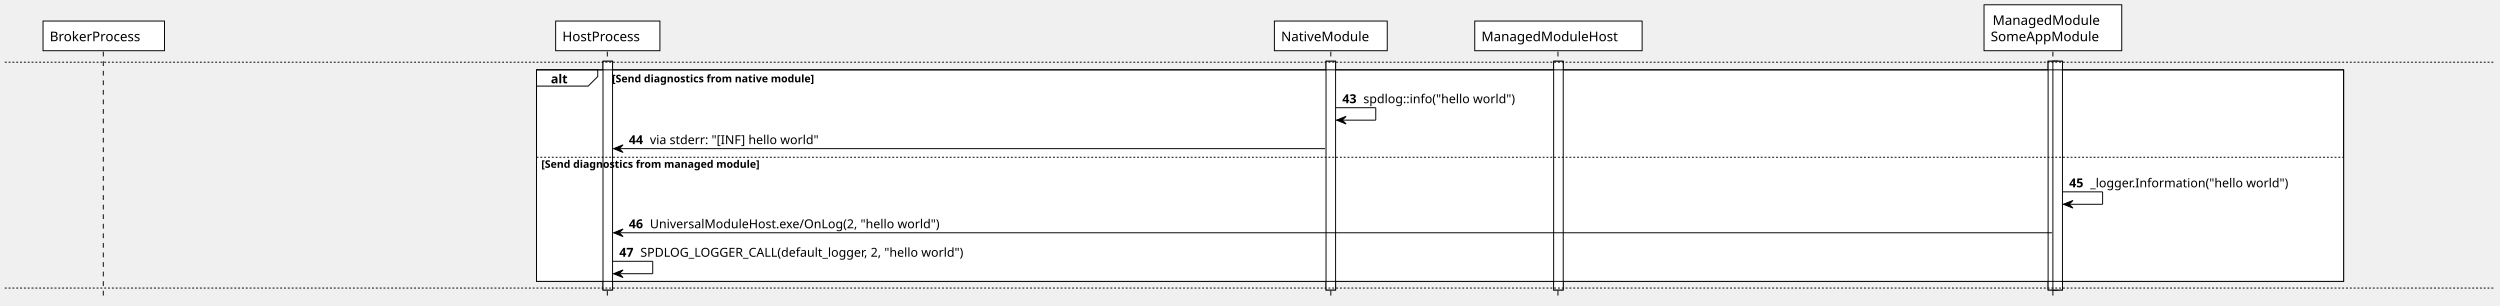
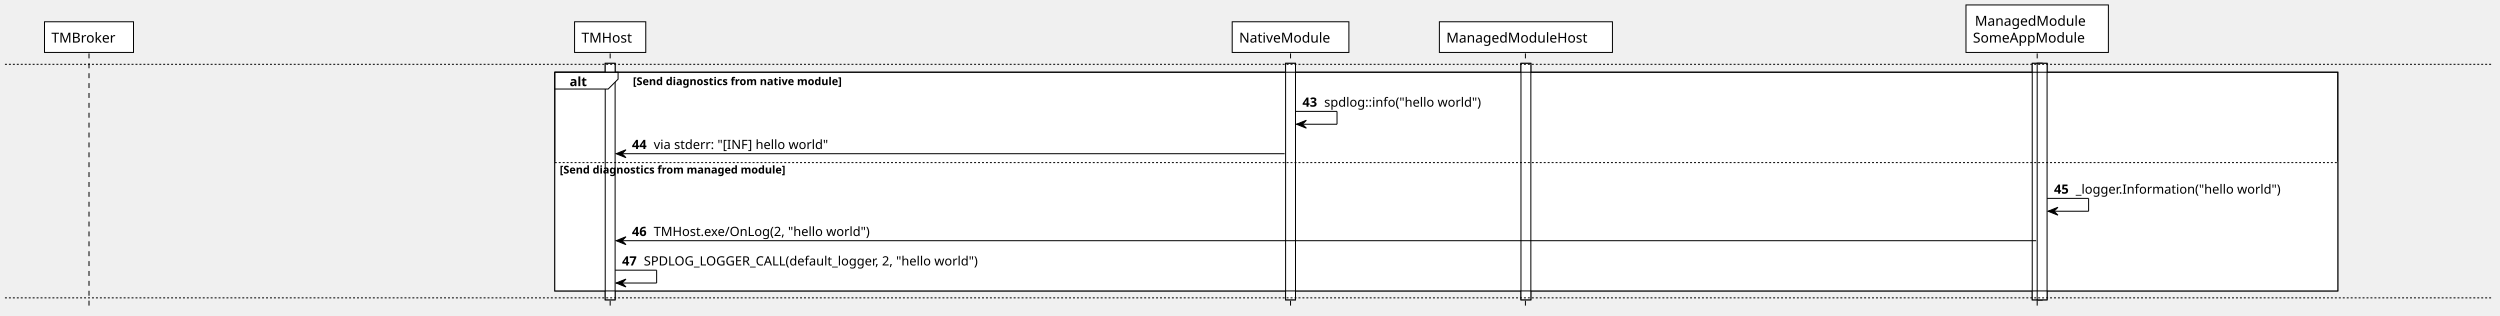
- <svg xmlns="http://www.w3.org/2000/svg" contentScriptType="application/ecmascript" contentStyleType="text/css" height="319px" preserveAspectRatio="none" style="width:2614px;height:319px;background:#FFFFFF;" version="1.1" viewBox="0 0 2614 319" width="2614px" zoomAndPan="magnify">
+ <svg xmlns="http://www.w3.org/2000/svg" contentScriptType="application/ecmascript" contentStyleType="text/css" height="319px" preserveAspectRatio="none" style="width:2528px;height:319px;background:#FFFFFF;" version="1.1" viewBox="0 0 2528 319" width="2528px" zoomAndPan="magnify">
  <defs />
  <g>
-     <rect fill="#FFFFFF" height="239.165" style="stroke:#000000;stroke-width:1.0;" width="10" x="630.5" y="64.029" />
-     <rect fill="#FFFFFF" height="239.165" style="stroke:#000000;stroke-width:1.0;" width="10" x="1386.5" y="64.029" />
-     <rect fill="#FFFFFF" height="239.165" style="stroke:#000000;stroke-width:1.0;" width="10" x="1624.5" y="64.029" />
-     <rect fill="#FFFFFF" height="239.165" style="stroke:#000000;stroke-width:1.0;" width="10" x="2141.5" y="64.029" />
-     <rect fill="#FFFFFF" height="239.165" style="stroke:#000000;stroke-width:1.0;" width="10" x="2146.5" y="64.029" />
-     <rect fill="#FFFFFF" height="221.165" style="stroke:#000000;stroke-width:1.0;" width="1889.5" x="561" y="73.029" />
-     <rect fill="#FFFFFF" height="130.767" style="stroke:none;stroke-width:1.0;" width="1889.5" x="561" y="163.427" />
-     <line style="stroke:#000000;stroke-width:1.0;stroke-dasharray:5.0,5.0;" x1="108" x2="108" y1="54.029" y2="312.194" />
-     <line style="stroke:#000000;stroke-width:1.0;stroke-dasharray:5.0,5.0;" x1="635" x2="635" y1="54.029" y2="312.194" />
-     <line style="stroke:#000000;stroke-width:1.0;stroke-dasharray:5.0,5.0;" x1="1391.5" x2="1391.5" y1="54.029" y2="312.194" />
-     <line style="stroke:#000000;stroke-width:1.0;stroke-dasharray:5.0,5.0;" x1="1629" x2="1629" y1="54.029" y2="312.194" />
-     <line style="stroke:#000000;stroke-width:1.0;stroke-dasharray:5.0,5.0;" x1="2146.5" x2="2146.5" y1="54.029" y2="312.194" />
-     <rect fill="#FFFFFF" height="31.015" style="stroke:#000000;stroke-width:1.0;" width="127" x="45" y="22.015" />
-     <text fill="#000000" font-family="Verdana" font-size="14" lengthAdjust="spacing" textLength="113" x="52" y="43.09">BrokerProcess</text>
-     <rect fill="#FFFFFF" height="31.015" style="stroke:#000000;stroke-width:1.0;" width="109" x="581" y="22.015" />
-     <text fill="#000000" font-family="Verdana" font-size="14" lengthAdjust="spacing" textLength="95" x="588" y="43.09">HostProcess</text>
-     <rect fill="#FFFFFF" height="31.015" style="stroke:#000000;stroke-width:1.0;" width="118" x="1332.5" y="22.015" />
-     <text fill="#000000" font-family="Verdana" font-size="14" lengthAdjust="spacing" textLength="104" x="1339.5" y="43.09">NativeModule</text>
-     <rect fill="#FFFFFF" height="31.015" style="stroke:#000000;stroke-width:1.0;" width="175" x="1542" y="22.015" />
-     <text fill="#000000" font-family="Verdana" font-size="14" lengthAdjust="spacing" textLength="161" x="1549" y="43.09">ManagedModuleHost</text>
-     <rect fill="#FFFFFF" height="48.029" style="stroke:#000000;stroke-width:1.0;" width="144" x="2074.5" y="5" />
-     <text fill="#000000" font-family="Verdana" font-size="14" lengthAdjust="spacing" textLength="126" x="2083.5" y="26.075">ManagedModule</text>
-     <text fill="#000000" font-family="Verdana" font-size="14" lengthAdjust="spacing" textLength="130" x="2081.5" y="43.09">SomeAppModule</text>
-     <rect fill="#FFFFFF" height="239.165" style="stroke:#000000;stroke-width:1.0;" width="10" x="630.5" y="64.029" />
-     <rect fill="#FFFFFF" height="239.165" style="stroke:#000000;stroke-width:1.0;" width="10" x="1386.5" y="64.029" />
-     <rect fill="#FFFFFF" height="239.165" style="stroke:#000000;stroke-width:1.0;" width="10" x="1624.5" y="64.029" />
-     <rect fill="#FFFFFF" height="239.165" style="stroke:#000000;stroke-width:1.0;" width="10" x="2141.5" y="64.029" />
-     <rect fill="#FFFFFF" height="239.165" style="stroke:#000000;stroke-width:1.0;" width="10" x="2146.5" y="64.029" />
-     <line style="stroke:#000000;stroke-width:1.0;stroke-dasharray:2.0,2.0;" x1="5" x2="2607.5" y1="65.029" y2="65.029" />
+     <rect fill="#FFFFFF" height="239.165" style="stroke:#000000;stroke-width:1.0;" width="10" x="612" y="64.029" />
+     <rect fill="#FFFFFF" height="239.165" style="stroke:#000000;stroke-width:1.0;" width="10" x="1300" y="64.029" />
+     <rect fill="#FFFFFF" height="239.165" style="stroke:#000000;stroke-width:1.0;" width="10" x="1538" y="64.029" />
+     <rect fill="#FFFFFF" height="239.165" style="stroke:#000000;stroke-width:1.0;" width="10" x="2055" y="64.029" />
+     <rect fill="#FFFFFF" height="239.165" style="stroke:#000000;stroke-width:1.0;" width="10" x="2060" y="64.029" />
+     <rect fill="#FFFFFF" height="221.165" style="stroke:#000000;stroke-width:1.0;" width="1803" x="561" y="73.029" />
+     <rect fill="#FFFFFF" height="130.767" style="stroke:none;stroke-width:1.0;" width="1803" x="561" y="163.427" />
+     <line style="stroke:#000000;stroke-width:1.0;stroke-dasharray:5.0,5.0;" x1="90" x2="90" y1="54.029" y2="312.194" />
+     <line style="stroke:#000000;stroke-width:1.0;stroke-dasharray:5.0,5.0;" x1="617" x2="617" y1="54.029" y2="312.194" />
+     <line style="stroke:#000000;stroke-width:1.0;stroke-dasharray:5.0,5.0;" x1="1305" x2="1305" y1="54.029" y2="312.194" />
+     <line style="stroke:#000000;stroke-width:1.0;stroke-dasharray:5.0,5.0;" x1="1542.5" x2="1542.5" y1="54.029" y2="312.194" />
+     <line style="stroke:#000000;stroke-width:1.0;stroke-dasharray:5.0,5.0;" x1="2060" x2="2060" y1="54.029" y2="312.194" />
+     <rect fill="#FFFFFF" height="31.015" style="stroke:#000000;stroke-width:1.0;" width="90" x="45" y="22.015" />
+     <text fill="#000000" font-family="Verdana" font-size="14" lengthAdjust="spacing" textLength="76" x="52" y="43.09">TMBroker</text>
+     <rect fill="#FFFFFF" height="31.015" style="stroke:#000000;stroke-width:1.0;" width="72" x="581" y="22.015" />
+     <text fill="#000000" font-family="Verdana" font-size="14" lengthAdjust="spacing" textLength="58" x="588" y="43.09">TMHost</text>
+     <rect fill="#FFFFFF" height="31.015" style="stroke:#000000;stroke-width:1.0;" width="118" x="1246" y="22.015" />
+     <text fill="#000000" font-family="Verdana" font-size="14" lengthAdjust="spacing" textLength="104" x="1253" y="43.09">NativeModule</text>
+     <rect fill="#FFFFFF" height="31.015" style="stroke:#000000;stroke-width:1.0;" width="175" x="1455.5" y="22.015" />
+     <text fill="#000000" font-family="Verdana" font-size="14" lengthAdjust="spacing" textLength="161" x="1462.5" y="43.09">ManagedModuleHost</text>
+     <rect fill="#FFFFFF" height="48.029" style="stroke:#000000;stroke-width:1.0;" width="144" x="1988" y="5" />
+     <text fill="#000000" font-family="Verdana" font-size="14" lengthAdjust="spacing" textLength="126" x="1997" y="26.075">ManagedModule</text>
+     <text fill="#000000" font-family="Verdana" font-size="14" lengthAdjust="spacing" textLength="130" x="1995" y="43.09">SomeAppModule</text>
+     <rect fill="#FFFFFF" height="239.165" style="stroke:#000000;stroke-width:1.0;" width="10" x="612" y="64.029" />
+     <rect fill="#FFFFFF" height="239.165" style="stroke:#000000;stroke-width:1.0;" width="10" x="1300" y="64.029" />
+     <rect fill="#FFFFFF" height="239.165" style="stroke:#000000;stroke-width:1.0;" width="10" x="1538" y="64.029" />
+     <rect fill="#FFFFFF" height="239.165" style="stroke:#000000;stroke-width:1.0;" width="10" x="2055" y="64.029" />
+     <rect fill="#FFFFFF" height="239.165" style="stroke:#000000;stroke-width:1.0;" width="10" x="2060" y="64.029" />
+     <line style="stroke:#000000;stroke-width:1.0;stroke-dasharray:2.0,2.0;" x1="5" x2="2521" y1="65.029" y2="65.029" />
    <path d="M561,73.029 L625,73.029 L625,80.029 L615,90.029 L561,90.029 L561,73.029 " fill="#FFFFFF" style="stroke:#000000;stroke-width:1.0;" />
-     <rect fill="none" height="221.165" style="stroke:#000000;stroke-width:1.0;" width="1889.5" x="561" y="73.029" />
+     <rect fill="none" height="221.165" style="stroke:#000000;stroke-width:1.0;" width="1803" x="561" y="73.029" />
    <text fill="#000000" font-family="Verdana" font-size="13" font-weight="bold" lengthAdjust="spacing" textLength="19" x="576" y="87.099">alt</text>
    <text fill="#000000" font-family="Verdana" font-size="11" font-weight="bold" lengthAdjust="spacing" textLength="254" x="640" y="86.088">[Send diagnostics from native module]</text>
-     <line style="stroke:#000000;stroke-width:1.0;" x1="1396.5" x2="1438.5" y1="112.628" y2="112.628" />
-     <line style="stroke:#000000;stroke-width:1.0;" x1="1438.5" x2="1438.5" y1="112.628" y2="125.628" />
-     <line style="stroke:#000000;stroke-width:1.0;" x1="1397.5" x2="1438.5" y1="125.628" y2="125.628" />
-     <polygon fill="#000000" points="1407.5,121.628,1397.5,125.628,1407.5,129.628,1403.5,125.628" style="stroke:#000000;stroke-width:1.0;" />
-     <text fill="#000000" font-family="Verdana" font-size="13" font-weight="bold" lengthAdjust="spacing" textLength="18" x="1403.5" y="107.898">43</text>
-     <text fill="#000000" font-family="Verdana" font-size="13" lengthAdjust="spacing" textLength="192" x="1425.5" y="107.898">spdlog::info("hello world")</text>
-     <polygon fill="#000000" points="651.5,151.427,641.5,155.427,651.5,159.427,647.5,155.427" style="stroke:#000000;stroke-width:1.0;" />
-     <line style="stroke:#000000;stroke-width:1.0;" x1="645.5" x2="1385.5" y1="155.427" y2="155.427" />
-     <text fill="#000000" font-family="Verdana" font-size="13" font-weight="bold" lengthAdjust="spacing" textLength="18" x="657.5" y="150.698">44</text>
-     <text fill="#000000" font-family="Verdana" font-size="13" lengthAdjust="spacing" textLength="213" x="679.5" y="150.698">via stderr: "[INF] hello world"</text>
-     <line style="stroke:#000000;stroke-width:1.0;stroke-dasharray:2.0,2.0;" x1="561" x2="2450.5" y1="164.427" y2="164.427" />
+     <line style="stroke:#000000;stroke-width:1.0;" x1="1310" x2="1352" y1="112.628" y2="112.628" />
+     <line style="stroke:#000000;stroke-width:1.0;" x1="1352" x2="1352" y1="112.628" y2="125.628" />
+     <line style="stroke:#000000;stroke-width:1.0;" x1="1311" x2="1352" y1="125.628" y2="125.628" />
+     <polygon fill="#000000" points="1321,121.628,1311,125.628,1321,129.628,1317,125.628" style="stroke:#000000;stroke-width:1.0;" />
+     <text fill="#000000" font-family="Verdana" font-size="13" font-weight="bold" lengthAdjust="spacing" textLength="18" x="1317" y="107.898">43</text>
+     <text fill="#000000" font-family="Verdana" font-size="13" lengthAdjust="spacing" textLength="192" x="1339" y="107.898">spdlog::info("hello world")</text>
+     <polygon fill="#000000" points="633,151.427,623,155.427,633,159.427,629,155.427" style="stroke:#000000;stroke-width:1.0;" />
+     <line style="stroke:#000000;stroke-width:1.0;" x1="627" x2="1299" y1="155.427" y2="155.427" />
+     <text fill="#000000" font-family="Verdana" font-size="13" font-weight="bold" lengthAdjust="spacing" textLength="18" x="639" y="150.698">44</text>
+     <text fill="#000000" font-family="Verdana" font-size="13" lengthAdjust="spacing" textLength="213" x="661" y="150.698">via stderr: "[INF] hello world"</text>
+     <line style="stroke:#000000;stroke-width:1.0;stroke-dasharray:2.0,2.0;" x1="561" x2="2364" y1="164.427" y2="164.427" />
    <text fill="#000000" font-family="Verdana" font-size="11" font-weight="bold" lengthAdjust="spacing" textLength="273" x="566" y="175.486">[Send diagnostics from managed module]</text>
-     <line style="stroke:#000000;stroke-width:1.0;" x1="2156.5" x2="2198.5" y1="200.595" y2="200.595" />
-     <line style="stroke:#000000;stroke-width:1.0;" x1="2198.5" x2="2198.5" y1="200.595" y2="213.595" />
-     <line style="stroke:#000000;stroke-width:1.0;" x1="2157.5" x2="2198.5" y1="213.595" y2="213.595" />
-     <polygon fill="#000000" points="2167.5,209.595,2157.5,213.595,2167.5,217.595,2163.5,213.595" style="stroke:#000000;stroke-width:1.0;" />
-     <text fill="#000000" font-family="Verdana" font-size="13" font-weight="bold" lengthAdjust="spacing" textLength="18" x="2163.5" y="195.866">45</text>
-     <text fill="#000000" font-family="Verdana" font-size="13" lengthAdjust="spacing" textLength="253" x="2185.5" y="195.866">_logger.Information("hello world")</text>
-     <polygon fill="#000000" points="651.5,239.394,641.5,243.394,651.5,247.394,647.5,243.394" style="stroke:#000000;stroke-width:1.0;" />
-     <line style="stroke:#000000;stroke-width:1.0;" x1="645.5" x2="2145.5" y1="243.394" y2="243.394" />
-     <text fill="#000000" font-family="Verdana" font-size="13" font-weight="bold" lengthAdjust="spacing" textLength="18" x="657.5" y="238.665">46</text>
-     <text fill="#000000" font-family="Verdana" font-size="13" lengthAdjust="spacing" textLength="366" x="679.5" y="238.665">UniversalModuleHost.exe/OnLog(2, "hello world")</text>
-     <line style="stroke:#000000;stroke-width:1.0;" x1="640.5" x2="682.5" y1="273.194" y2="273.194" />
-     <line style="stroke:#000000;stroke-width:1.0;" x1="682.5" x2="682.5" y1="273.194" y2="286.194" />
-     <line style="stroke:#000000;stroke-width:1.0;" x1="641.5" x2="682.5" y1="286.194" y2="286.194" />
-     <polygon fill="#000000" points="651.5,282.194,641.5,286.194,651.5,290.194,647.5,286.194" style="stroke:#000000;stroke-width:1.0;" />
-     <text fill="#000000" font-family="Verdana" font-size="13" font-weight="bold" lengthAdjust="spacing" textLength="18" x="647.5" y="268.464">47</text>
-     <text fill="#000000" font-family="Verdana" font-size="13" lengthAdjust="spacing" textLength="408" x="669.5" y="268.464">SPDLOG_LOGGER_CALL(default_logger, 2, "hello world")</text>
-     <line style="stroke:#000000;stroke-width:1.0;stroke-dasharray:2.0,2.0;" x1="5" x2="2607.5" y1="301.194" y2="301.194" />
+     <line style="stroke:#000000;stroke-width:1.0;" x1="2070" x2="2112" y1="200.595" y2="200.595" />
+     <line style="stroke:#000000;stroke-width:1.0;" x1="2112" x2="2112" y1="200.595" y2="213.595" />
+     <line style="stroke:#000000;stroke-width:1.0;" x1="2071" x2="2112" y1="213.595" y2="213.595" />
+     <polygon fill="#000000" points="2081,209.595,2071,213.595,2081,217.595,2077,213.595" style="stroke:#000000;stroke-width:1.0;" />
+     <text fill="#000000" font-family="Verdana" font-size="13" font-weight="bold" lengthAdjust="spacing" textLength="18" x="2077" y="195.866">45</text>
+     <text fill="#000000" font-family="Verdana" font-size="13" lengthAdjust="spacing" textLength="253" x="2099" y="195.866">_logger.Information("hello world")</text>
+     <polygon fill="#000000" points="633,239.394,623,243.394,633,247.394,629,243.394" style="stroke:#000000;stroke-width:1.0;" />
+     <line style="stroke:#000000;stroke-width:1.0;" x1="627" x2="2059" y1="243.394" y2="243.394" />
+     <text fill="#000000" font-family="Verdana" font-size="13" font-weight="bold" lengthAdjust="spacing" textLength="18" x="639" y="238.665">46</text>
+     <text fill="#000000" font-family="Verdana" font-size="13" lengthAdjust="spacing" textLength="266" x="661" y="238.665">TMHost.exe/OnLog(2, "hello world")</text>
+     <line style="stroke:#000000;stroke-width:1.0;" x1="622" x2="664" y1="273.194" y2="273.194" />
+     <line style="stroke:#000000;stroke-width:1.0;" x1="664" x2="664" y1="273.194" y2="286.194" />
+     <line style="stroke:#000000;stroke-width:1.0;" x1="623" x2="664" y1="286.194" y2="286.194" />
+     <polygon fill="#000000" points="633,282.194,623,286.194,633,290.194,629,286.194" style="stroke:#000000;stroke-width:1.0;" />
+     <text fill="#000000" font-family="Verdana" font-size="13" font-weight="bold" lengthAdjust="spacing" textLength="18" x="629" y="268.464">47</text>
+     <text fill="#000000" font-family="Verdana" font-size="13" lengthAdjust="spacing" textLength="408" x="651" y="268.464">SPDLOG_LOGGER_CALL(default_logger, 2, "hello world")</text>
+     <line style="stroke:#000000;stroke-width:1.0;stroke-dasharray:2.0,2.0;" x1="5" x2="2521" y1="301.194" y2="301.194" />
  </g>
</svg>
